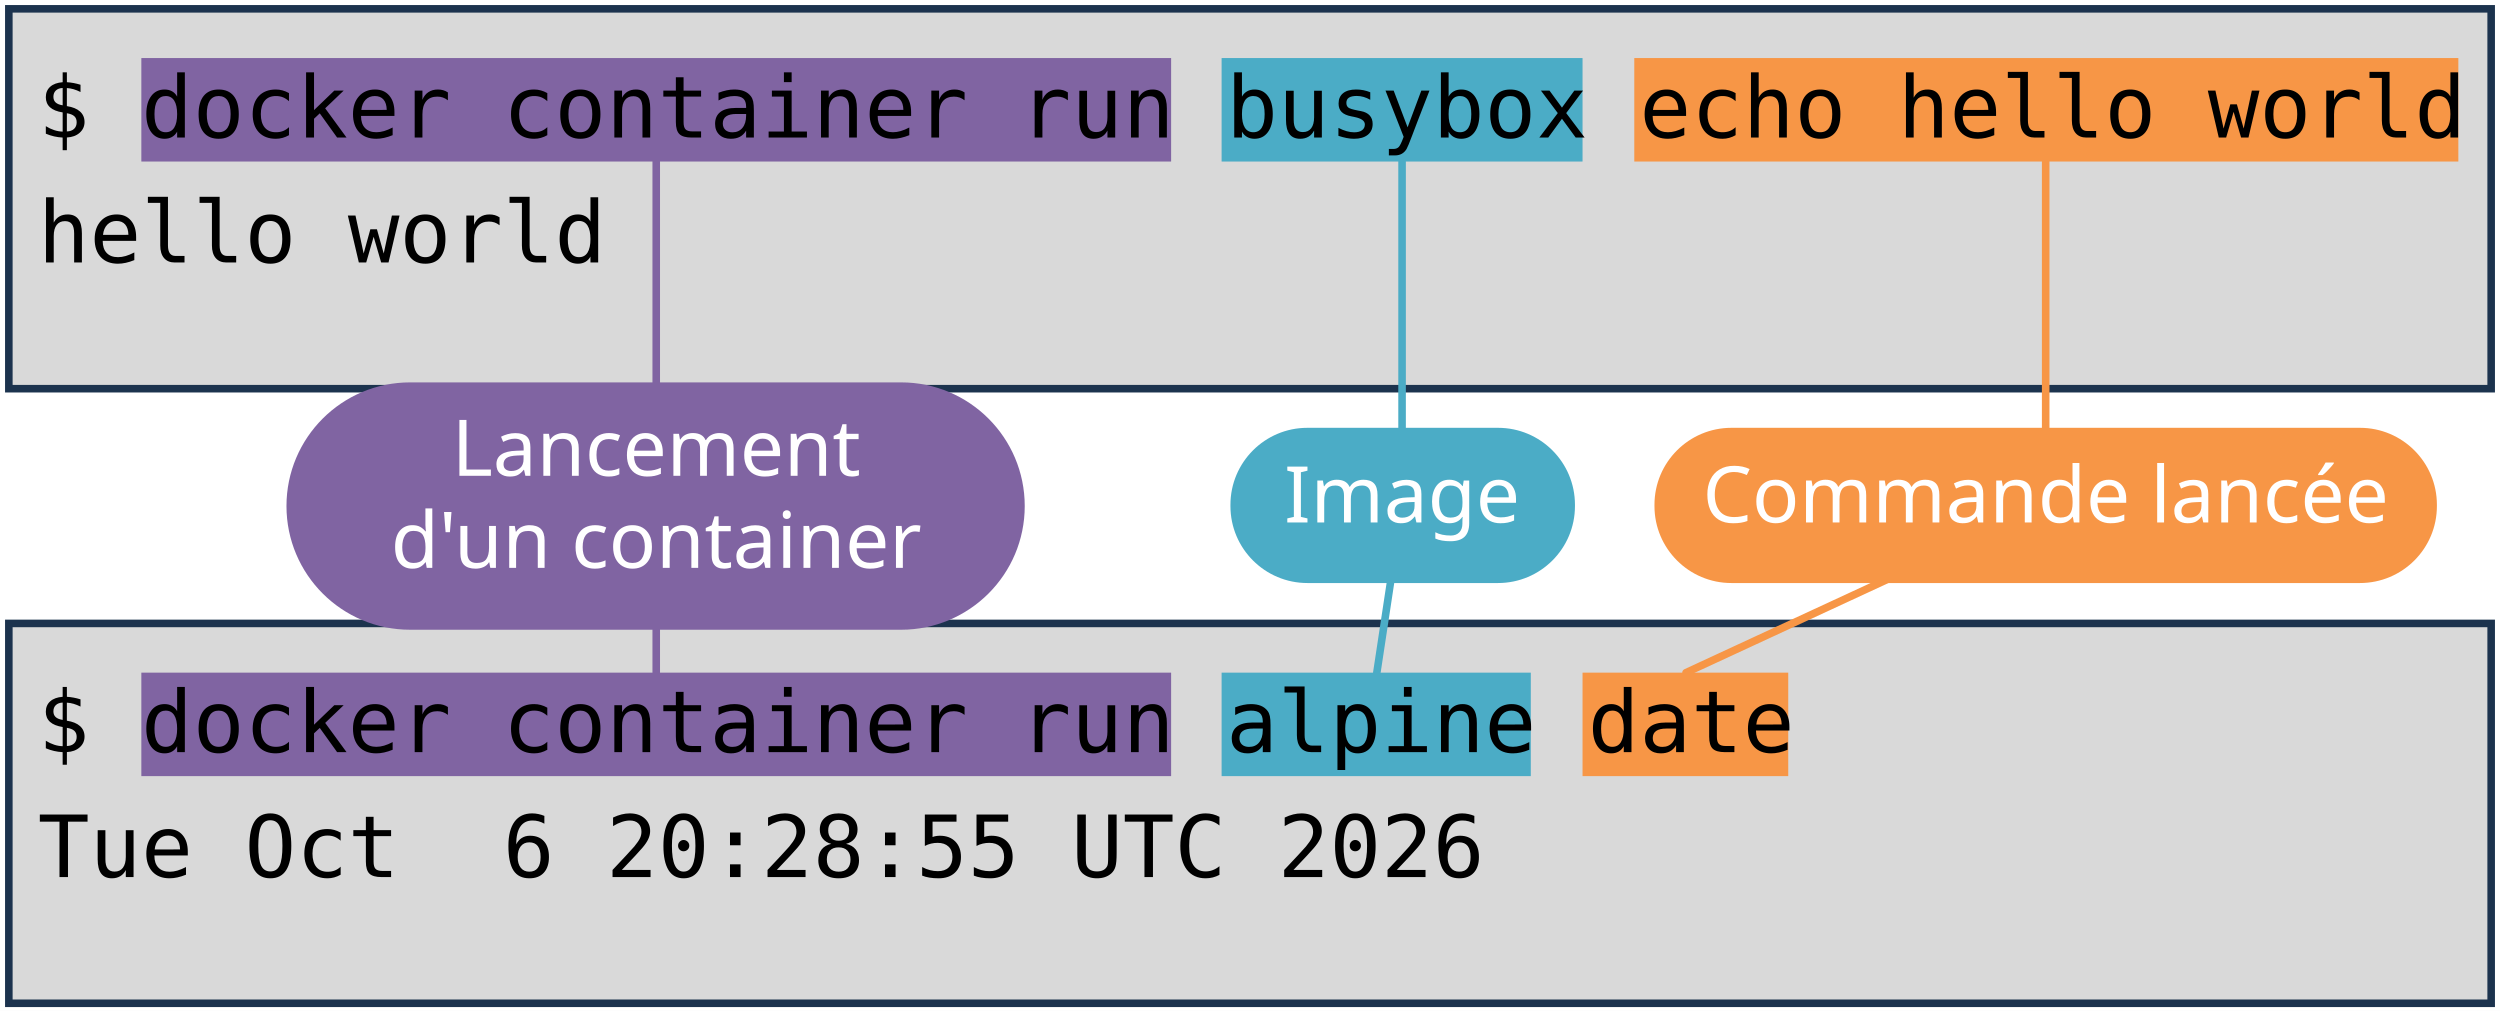
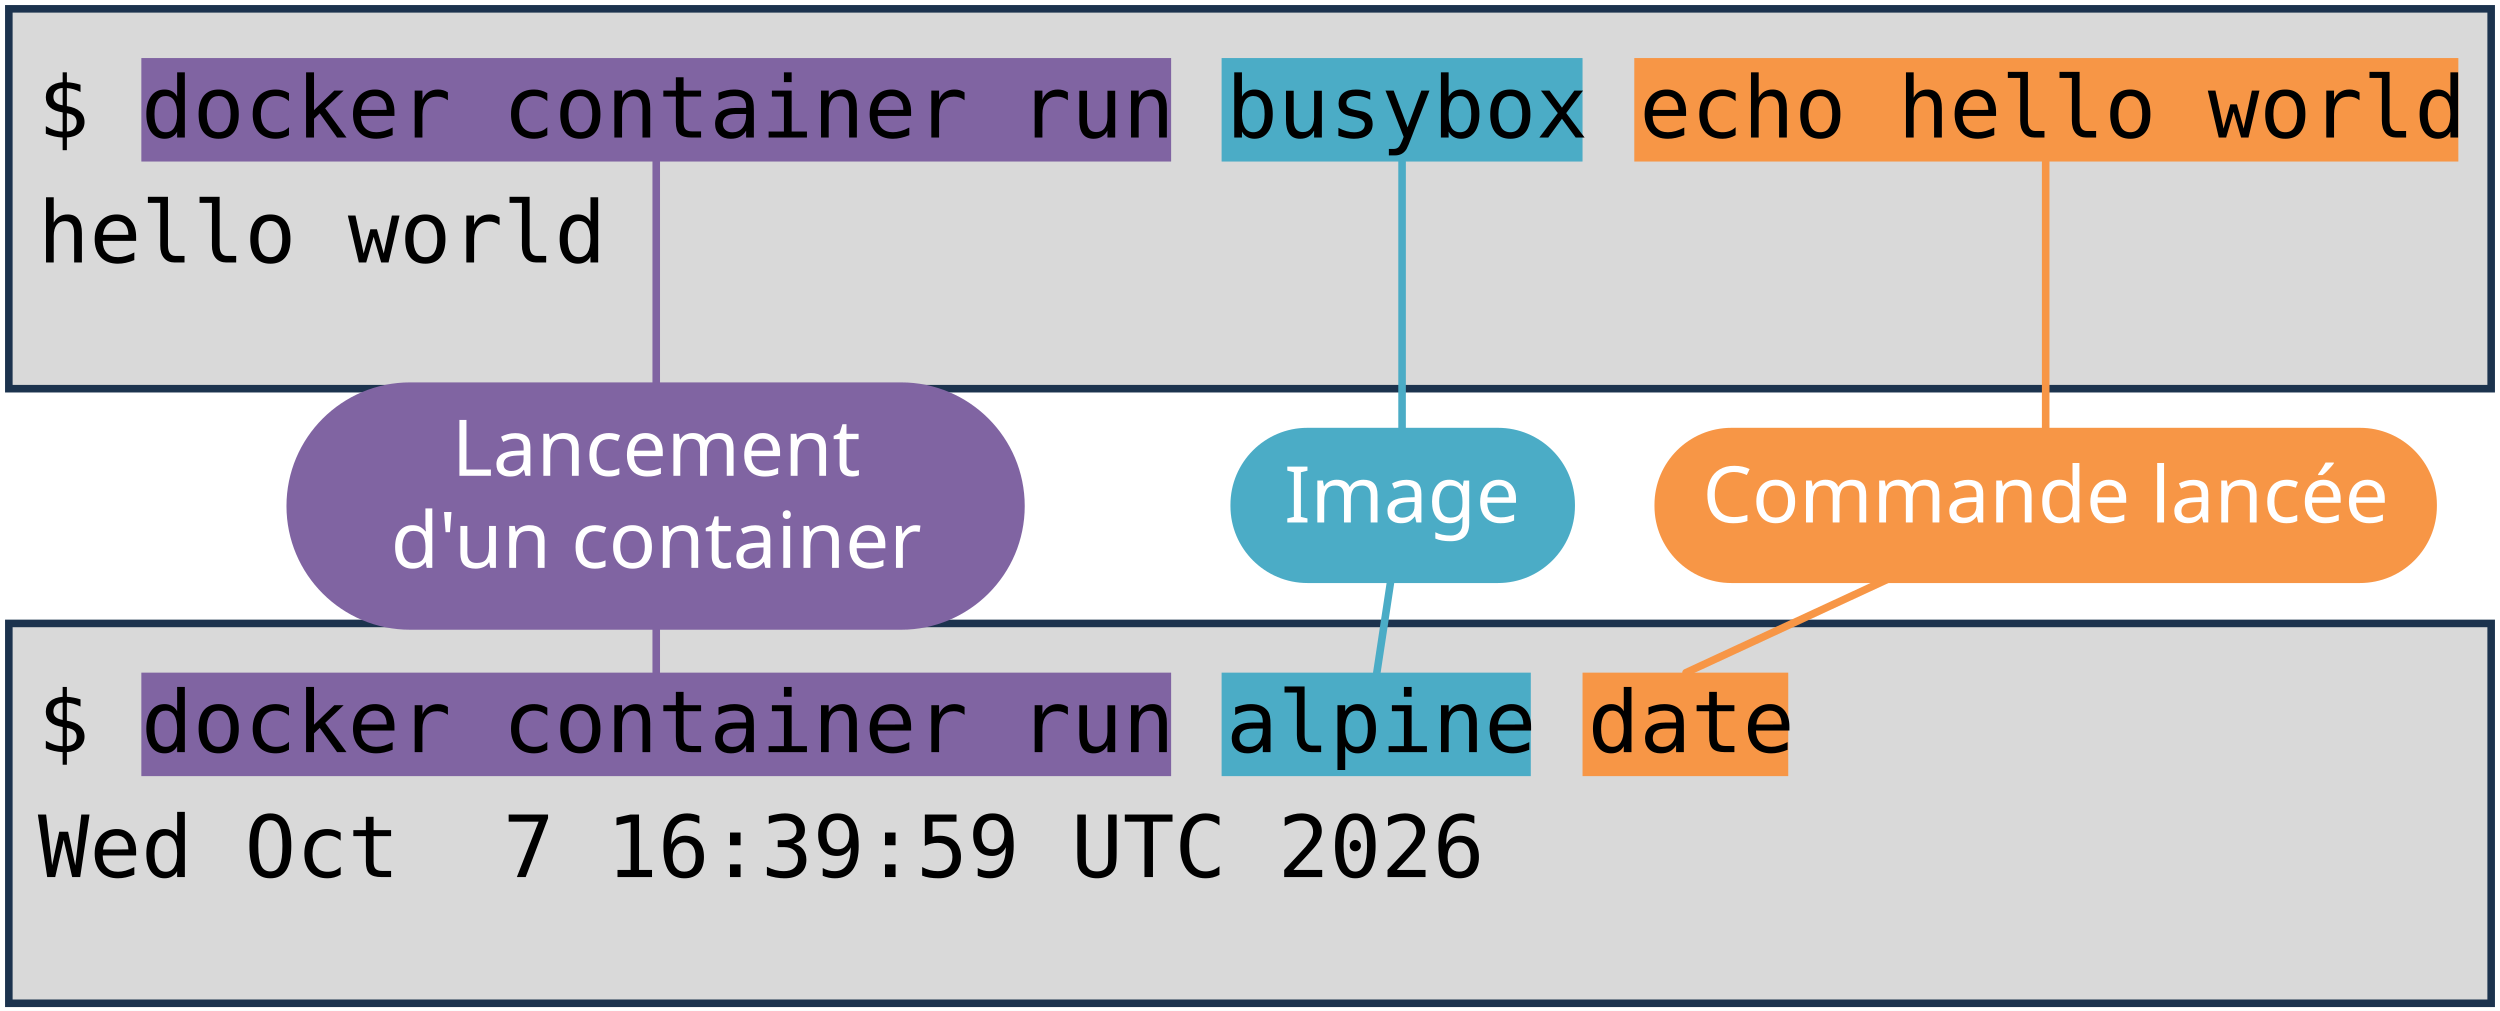
<svg xmlns="http://www.w3.org/2000/svg" viewBox="0 0 1981 801" width="1981" height="801" role="img" aria-label="Deux terminaux : docker container run busybox echo hello world, et docker container run alpine date. Annotations : lancement d'un container, image, commande lancée.">
  <style>
    .code { font-family: "DejaVu Sans Mono", Menlo, Consolas, monospace; font-size: 68px; fill: #000000; }
    .pill { font-family: "Trebuchet MS", "Century Gothic", Verdana, sans-serif; font-size: 62px; text-anchor: middle; }
  </style>
  <rect width="1981" height="801" fill="#FFFFFF" />
  <rect x="7" y="7" width="1967" height="301" fill="#D9D9D9" stroke="#1C334E" stroke-width="6" />
  <rect x="7" y="494" width="1967" height="301" fill="#D9D9D9" stroke="#1C334E" stroke-width="6" />
  <rect x="112" y="46" width="816" height="82" fill="#8064A2" />
  <rect x="112" y="533" width="816" height="82" fill="#8064A2" />
  <rect x="968" y="46" width="286" height="82" fill="#4BACC6" />
  <rect x="968" y="533" width="245" height="82" fill="#4BACC6" />
  <rect x="1295" y="46" width="653" height="82" fill="#F79646" />
  <rect x="1254" y="533" width="163" height="82" fill="#F79646" />
  <text x="30" y="109" class="code" xml:space="preserve">$ docker container run busybox echo hello world</text>
  <text x="30" y="208" class="code" xml:space="preserve">hello world</text>
  <text x="30" y="596" class="code" xml:space="preserve">$ docker container run alpine date</text>
-   <text x="30" y="695" class="code" xml:space="preserve">Tue Oct  6 20:28:55 UTC 2026</text>
+   <text x="30" y="695" class="code" xml:space="preserve">Wed Oct  7 16:39:59 UTC 2026</text>
  <path d="M 520 401 L 520 128" stroke="#8064A2" stroke-width="6" fill="none" stroke-linecap="round" />
  <path d="M 520 401 L 520 533" stroke="#8064A2" stroke-width="6" fill="none" stroke-linecap="round" />
  <rect x="227" y="303" width="585" height="196" rx="98" fill="#8064A2" />
  <text x="520" y="377" class="pill" fill="#FFFFFF">Lancement</text>
  <text x="520" y="450" class="pill" fill="#FFFFFF">d'un container</text>
  <path d="M 1111 401 L 1111 128" stroke="#4BACC6" stroke-width="6" fill="none" stroke-linecap="round" />
  <path d="M 1111 401 L 1091 533" stroke="#4BACC6" stroke-width="6" fill="none" stroke-linecap="round" />
  <rect x="975" y="339" width="273" height="123" rx="61" fill="#4BACC6" />
  <text x="1111" y="414" class="pill" fill="#FFFFFF">Image</text>
  <path d="M 1621 401 L 1621 128" stroke="#F79646" stroke-width="6" fill="none" stroke-linecap="round" />
  <path d="M 1621 401 L 1336 533" stroke="#F79646" stroke-width="6" fill="none" stroke-linecap="round" />
  <rect x="1311" y="339" width="620" height="123" rx="61" fill="#F79646" />
  <text x="1621" y="414" class="pill" fill="#FFFFFF">Commande lancée</text>
</svg>
